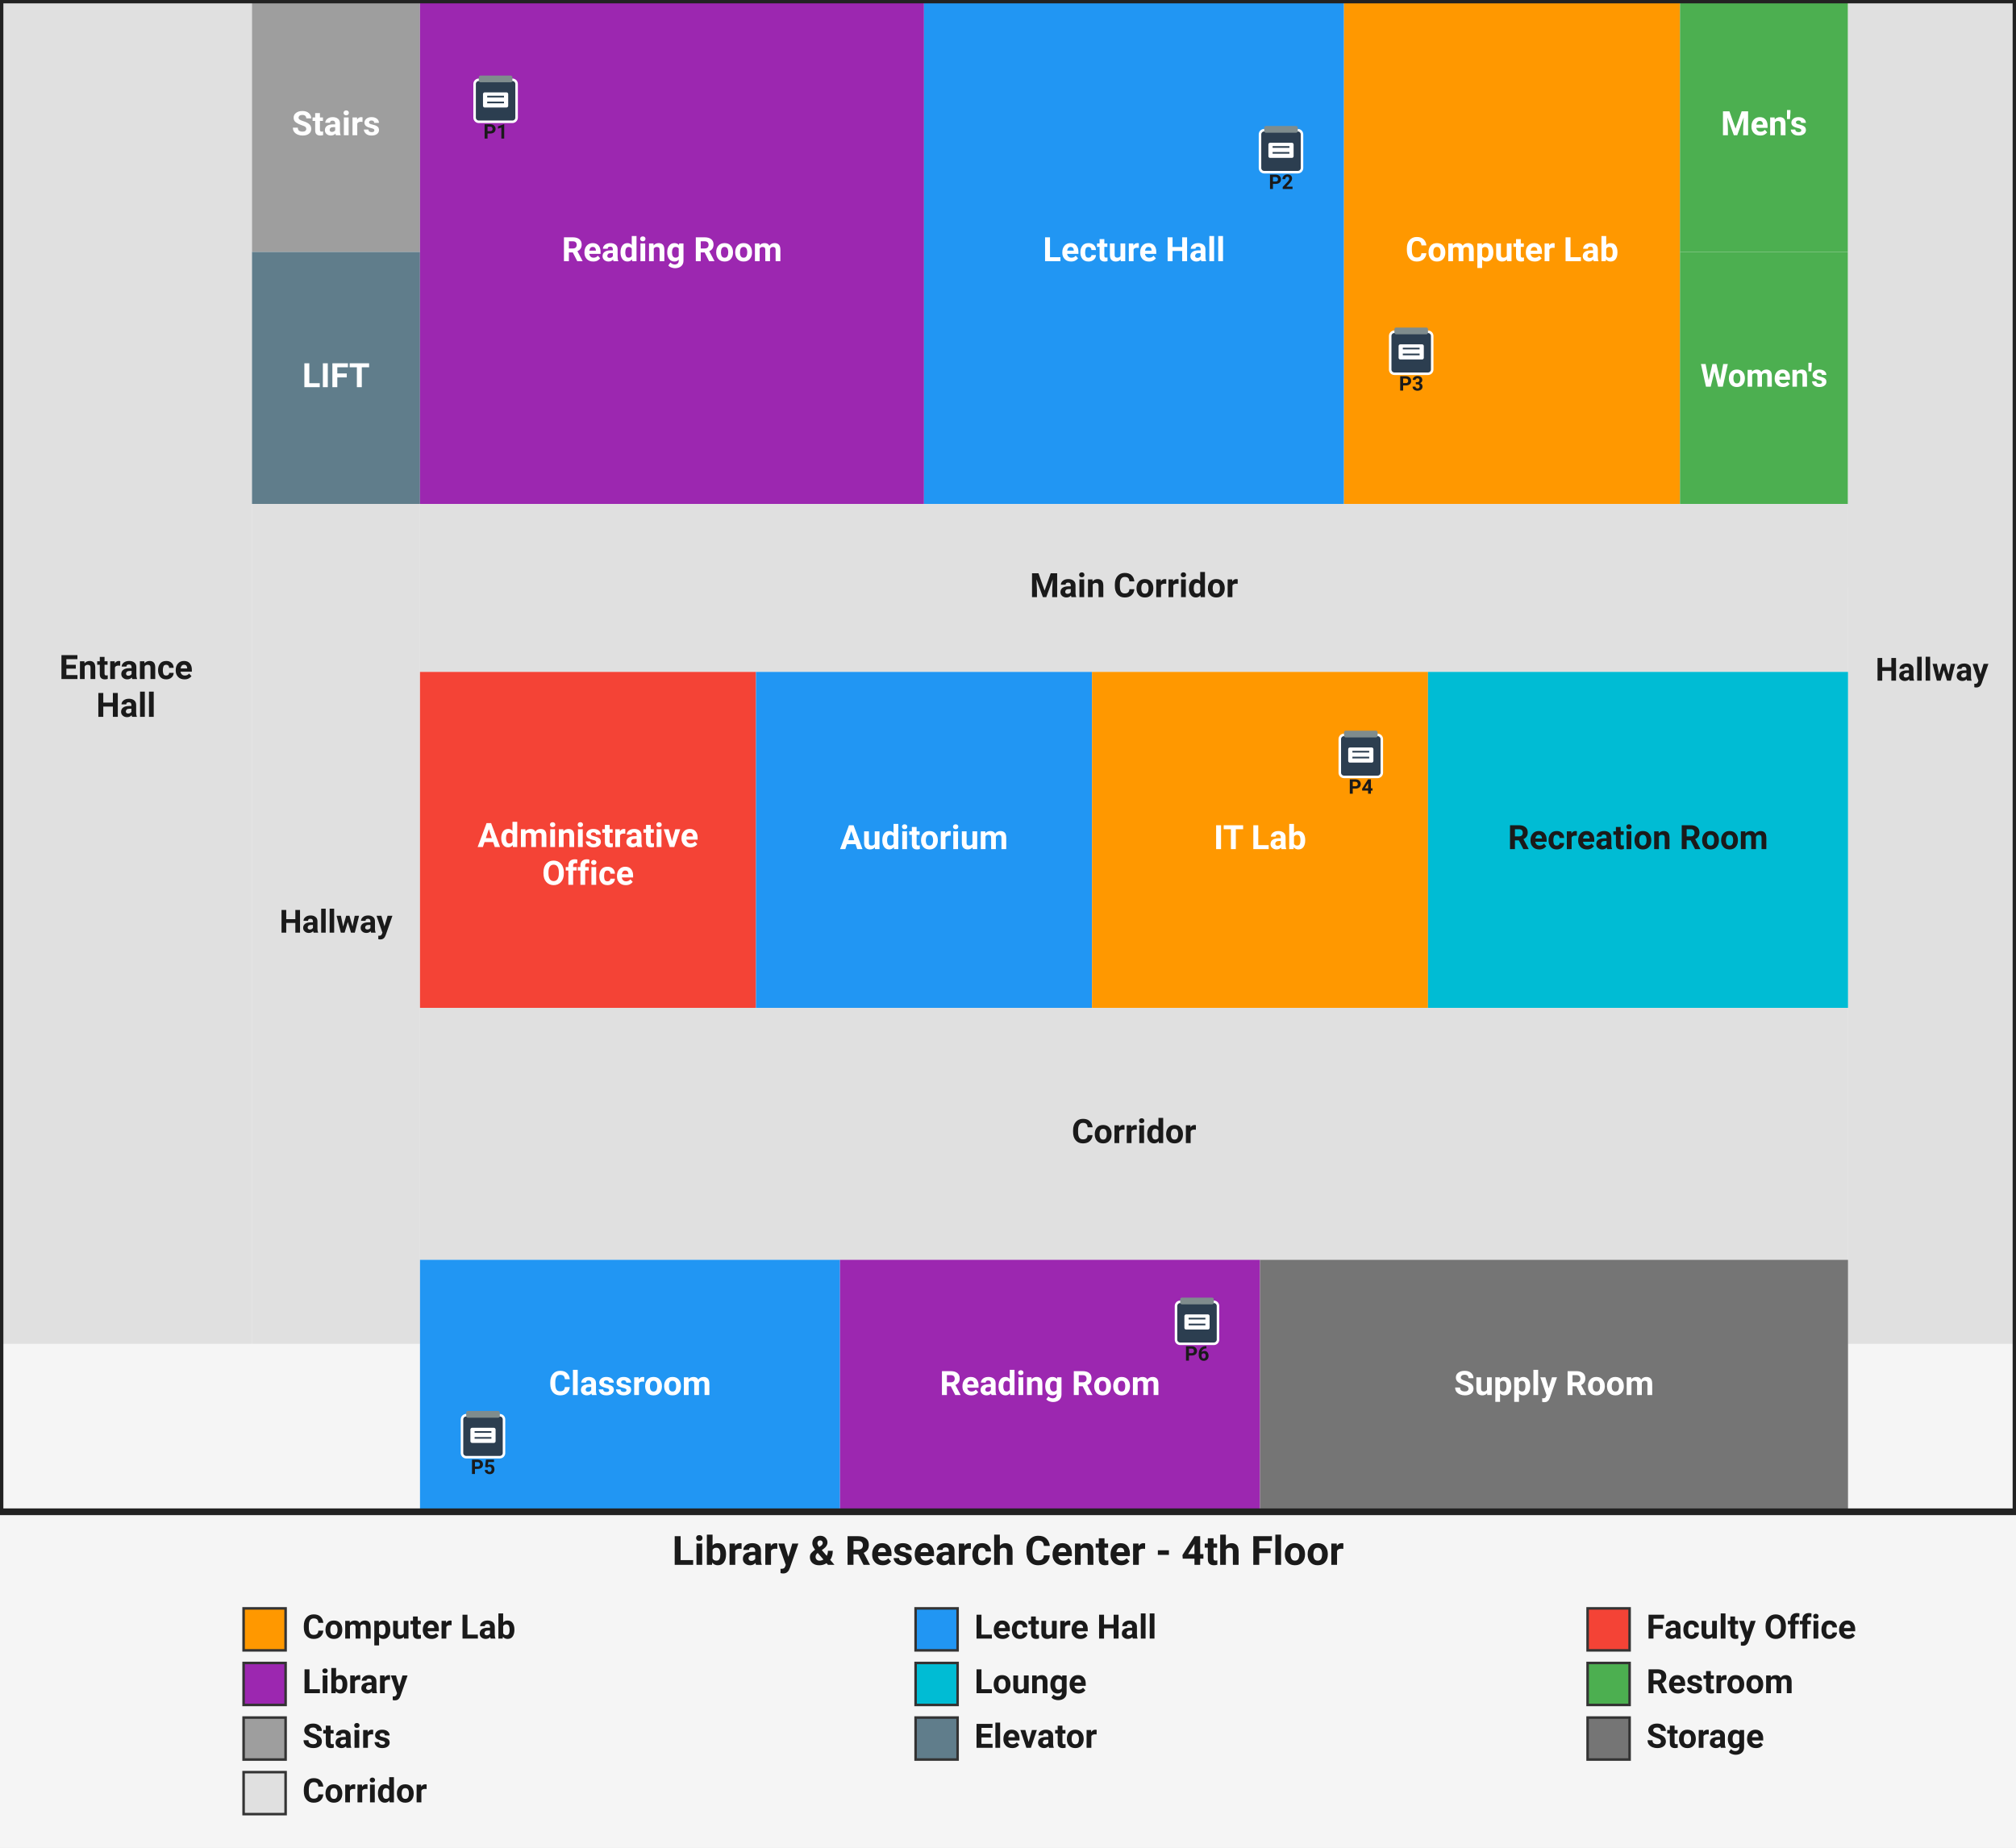
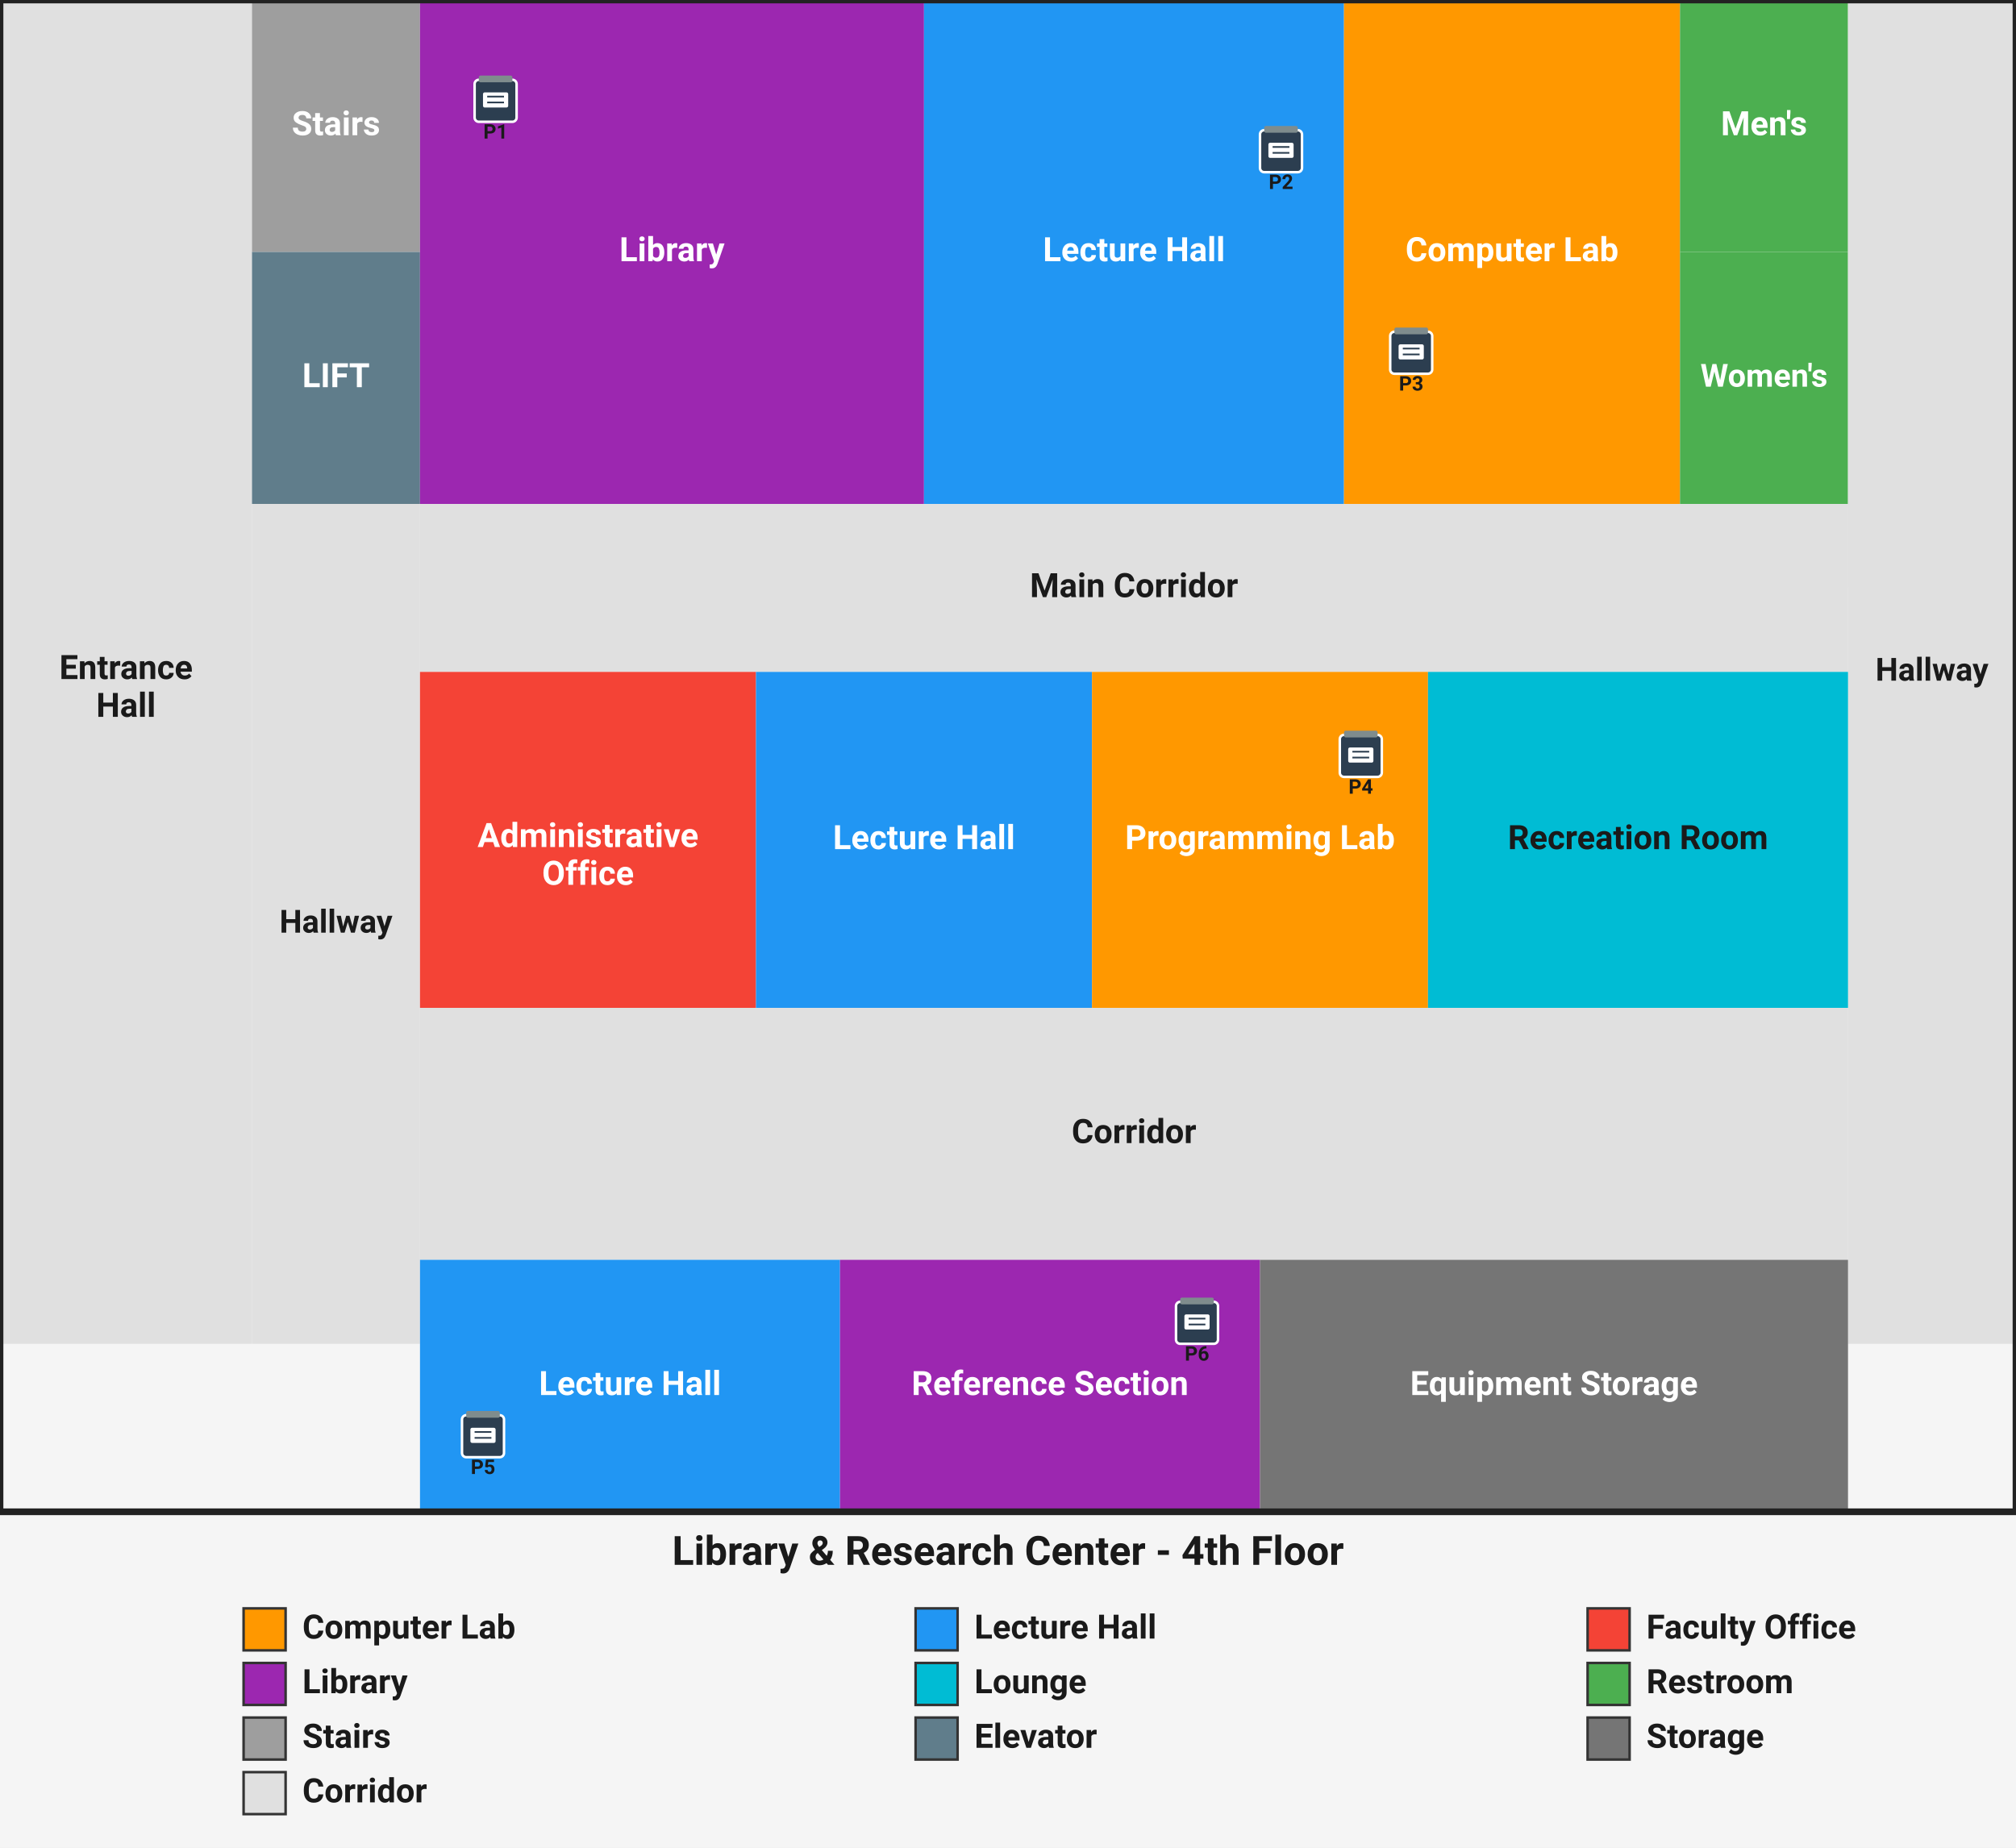
<svg xmlns="http://www.w3.org/2000/svg" viewBox="0 0 2400 2200" width="2400" height="2200" style="display:block; max-width:100%; height:auto;">
  <defs>
    <style>
      text { 
        -webkit-font-smoothing: antialiased;
        -moz-osx-font-smoothing: grayscale;
      }
    </style>
  </defs>
  <rect x="0" y="0" width="2400" height="2200" fill="#f5f5f5" />
  <rect x="0" y="0" width="300" height="1600" fill="#E0E0E0" stroke="none" />
  <g>
    <text x="150.0" y="797.5" font-family="Roboto,Segoe UI,Arial,sans-serif" font-size="40" font-weight="600" fill="#1a1a1a" text-anchor="middle" dominant-baseline="middle">
                  Entrance
                </text>
    <text x="150.0" y="842.5" font-family="Roboto,Segoe UI,Arial,sans-serif" font-size="40" font-weight="600" fill="#1a1a1a" text-anchor="middle" dominant-baseline="middle">
                  Hall
                </text>
  </g>
  <rect x="300" y="0" width="200" height="300" fill="#9E9E9E" stroke="none" />
  <text x="400.0" y="150.0" font-family="Roboto,Segoe UI,Arial,sans-serif" font-size="40" font-weight="600" fill="white" text-anchor="middle" dominant-baseline="middle">
              Stairs
            </text>
  <rect x="300" y="300" width="200" height="300" fill="#607D8B" stroke="none" />
  <text x="400.0" y="450.0" font-family="Roboto,Segoe UI,Arial,sans-serif" font-size="40" font-weight="600" fill="white" text-anchor="middle" dominant-baseline="middle">
              LIFT
            </text>
  <rect x="300" y="600" width="200" height="1000" fill="#E0E0E0" stroke="none" />
  <text x="400.0" y="1100.0" font-family="Roboto,Segoe UI,Arial,sans-serif" font-size="38" font-weight="600" fill="#1a1a1a" text-anchor="middle" dominant-baseline="middle">
              Hallway
            </text>
  <rect x="500" y="0" width="600" height="600" fill="#9C27B0" stroke="none" />
  <text x="800.0" y="300.0" font-family="Roboto,Segoe UI,Arial,sans-serif" font-size="40" font-weight="600" fill="white" text-anchor="middle" dominant-baseline="middle">
-               Reading Room
+               Library
            </text>
  <rect x="1100" y="0" width="500" height="600" fill="#2196F3" stroke="none" />
  <text x="1350.0" y="300.0" font-family="Roboto,Segoe UI,Arial,sans-serif" font-size="40" font-weight="600" fill="white" text-anchor="middle" dominant-baseline="middle">
              Lecture Hall
            </text>
  <rect x="1600" y="0" width="400" height="600" fill="#FF9800" stroke="none" />
  <text x="1800.0" y="300.0" font-family="Roboto,Segoe UI,Arial,sans-serif" font-size="40" font-weight="600" fill="white" text-anchor="middle" dominant-baseline="middle">
              Computer Lab
            </text>
  <rect x="2000" y="0" width="200" height="300" fill="#4CAF50" stroke="none" />
  <text x="2100.0" y="150.0" font-family="Roboto,Segoe UI,Arial,sans-serif" font-size="40" font-weight="600" fill="white" text-anchor="middle" dominant-baseline="middle">
              Men's
            </text>
  <rect x="2000" y="300" width="200" height="300" fill="#4CAF50" stroke="none" />
  <text x="2100.0" y="450.0" font-family="Roboto,Segoe UI,Arial,sans-serif" font-size="38" font-weight="600" fill="white" text-anchor="middle" dominant-baseline="middle">
              Women's
            </text>
  <rect x="2000" y="600" width="200" height="100" fill="#E0E0E0" stroke="none" />
  <rect x="2200" y="0" width="200" height="1600" fill="#E0E0E0" stroke="none" />
  <text x="2300.0" y="800.0" font-family="Roboto,Segoe UI,Arial,sans-serif" font-size="38" font-weight="600" fill="#1a1a1a" text-anchor="middle" dominant-baseline="middle">
              Hallway
            </text>
  <rect x="500" y="600" width="1700" height="200" fill="#E0E0E0" stroke="none" />
  <text x="1350.0" y="700.0" font-family="Roboto,Segoe UI,Arial,sans-serif" font-size="40" font-weight="600" fill="#1a1a1a" text-anchor="middle" dominant-baseline="middle">
              Main Corridor
            </text>
  <rect x="500" y="800" width="400" height="400" fill="#F44336" stroke="none" />
  <g>
    <text x="700.0" y="997.5" font-family="Roboto,Segoe UI,Arial,sans-serif" font-size="40" font-weight="600" fill="white" text-anchor="middle" dominant-baseline="middle">
                  Administrative
                </text>
    <text x="700.0" y="1042.5" font-family="Roboto,Segoe UI,Arial,sans-serif" font-size="40" font-weight="600" fill="white" text-anchor="middle" dominant-baseline="middle">
                  Office
                </text>
  </g>
  <rect x="900" y="800" width="400" height="400" fill="#2196F3" stroke="none" />
  <text x="1100.0" y="1000.0" font-family="Roboto,Segoe UI,Arial,sans-serif" font-size="40" font-weight="600" fill="white" text-anchor="middle" dominant-baseline="middle">
-               Auditorium
+               Lecture Hall
            </text>
  <rect x="1300" y="800" width="400" height="400" fill="#FF9800" stroke="none" />
  <text x="1500.0" y="1000.0" font-family="Roboto,Segoe UI,Arial,sans-serif" font-size="40" font-weight="600" fill="white" text-anchor="middle" dominant-baseline="middle">
-               IT Lab
+               Programming Lab
            </text>
  <rect x="1700" y="800" width="500" height="400" fill="#00BCD4" stroke="none" />
  <text x="1950.0" y="1000.0" font-family="Roboto,Segoe UI,Arial,sans-serif" font-size="40" font-weight="600" fill="#1a1a1a" text-anchor="middle" dominant-baseline="middle">
              Recreation Room
            </text>
  <rect x="500" y="1200" width="1700" height="300" fill="#E0E0E0" stroke="none" />
  <text x="1350.0" y="1350.0" font-family="Roboto,Segoe UI,Arial,sans-serif" font-size="40" font-weight="600" fill="#1a1a1a" text-anchor="middle" dominant-baseline="middle">
              Corridor
            </text>
  <rect x="500" y="1500" width="500" height="300" fill="#2196F3" stroke="none" />
  <text x="750.0" y="1650.0" font-family="Roboto,Segoe UI,Arial,sans-serif" font-size="40" font-weight="600" fill="white" text-anchor="middle" dominant-baseline="middle">
-               Classroom
+               Lecture Hall
            </text>
  <rect x="1000" y="1500" width="500" height="300" fill="#9C27B0" stroke="none" />
  <text x="1250.0" y="1650.0" font-family="Roboto,Segoe UI,Arial,sans-serif" font-size="40" font-weight="600" fill="white" text-anchor="middle" dominant-baseline="middle">
-               Reading Room
+               Reference Section
            </text>
  <rect x="1500" y="1500" width="700" height="300" fill="#757575" stroke="none" />
  <text x="1850.0" y="1650.0" font-family="Roboto,Segoe UI,Arial,sans-serif" font-size="40" font-weight="600" fill="white" text-anchor="middle" dominant-baseline="middle">
-               Supply Room
+               Equipment Storage
            </text>
  <rect x="565.0" y="95.0" width="50" height="50" fill="#2C3E50" stroke="#FFF" stroke-width="3" rx="5" />
  <rect x="570.0" y="90.0" width="40" height="8" fill="#7F8C8D" rx="2" />
  <rect x="575.0" y="110.0" width="30" height="18" fill="white" rx="2" />
  <line x1="580.0" y1="115.0" x2="600.0" y2="115.0" stroke="#2C3E50" stroke-width="2" />
  <line x1="580.0" y1="122.0" x2="600.0" y2="122.0" stroke="#2C3E50" stroke-width="2" />
  <text x="590.0" y="165.0" font-family="Roboto,Segoe UI,Arial,sans-serif" font-size="24" font-weight="700" fill="#1a1a1a" text-anchor="middle">
      P1
    </text>
  <rect x="1500.0" y="155.0" width="50" height="50" fill="#2C3E50" stroke="#FFF" stroke-width="3" rx="5" />
  <rect x="1505.0" y="150.0" width="40" height="8" fill="#7F8C8D" rx="2" />
  <rect x="1510.0" y="170.0" width="30" height="18" fill="white" rx="2" />
  <line x1="1515.0" y1="175.0" x2="1535.0" y2="175.0" stroke="#2C3E50" stroke-width="2" />
  <line x1="1515.0" y1="182.0" x2="1535.0" y2="182.0" stroke="#2C3E50" stroke-width="2" />
  <text x="1525.0" y="225.0" font-family="Roboto,Segoe UI,Arial,sans-serif" font-size="24" font-weight="700" fill="#1a1a1a" text-anchor="middle">
      P2
    </text>
  <rect x="1655.0" y="395.0" width="50" height="50" fill="#2C3E50" stroke="#FFF" stroke-width="3" rx="5" />
  <rect x="1660.0" y="390.0" width="40" height="8" fill="#7F8C8D" rx="2" />
  <rect x="1665.0" y="410.0" width="30" height="18" fill="white" rx="2" />
  <line x1="1670.0" y1="415.0" x2="1690.0" y2="415.0" stroke="#2C3E50" stroke-width="2" />
  <line x1="1670.0" y1="422.0" x2="1690.0" y2="422.0" stroke="#2C3E50" stroke-width="2" />
  <text x="1680.0" y="465.0" font-family="Roboto,Segoe UI,Arial,sans-serif" font-size="24" font-weight="700" fill="#1a1a1a" text-anchor="middle">
      P3
    </text>
  <rect x="1595.0" y="875.0" width="50" height="50" fill="#2C3E50" stroke="#FFF" stroke-width="3" rx="5" />
  <rect x="1600.0" y="870.0" width="40" height="8" fill="#7F8C8D" rx="2" />
  <rect x="1605.0" y="890.0" width="30" height="18" fill="white" rx="2" />
  <line x1="1610.0" y1="895.0" x2="1630.0" y2="895.0" stroke="#2C3E50" stroke-width="2" />
  <line x1="1610.0" y1="902.0" x2="1630.0" y2="902.0" stroke="#2C3E50" stroke-width="2" />
  <text x="1620.0" y="945.0" font-family="Roboto,Segoe UI,Arial,sans-serif" font-size="24" font-weight="700" fill="#1a1a1a" text-anchor="middle">
      P4
    </text>
  <rect x="550.0" y="1685.0" width="50" height="50" fill="#2C3E50" stroke="#FFF" stroke-width="3" rx="5" />
  <rect x="555.0" y="1680.0" width="40" height="8" fill="#7F8C8D" rx="2" />
  <rect x="560.0" y="1700.0" width="30" height="18" fill="white" rx="2" />
  <line x1="565.0" y1="1705.0" x2="585.0" y2="1705.0" stroke="#2C3E50" stroke-width="2" />
  <line x1="565.0" y1="1712.0" x2="585.0" y2="1712.0" stroke="#2C3E50" stroke-width="2" />
  <text x="575.0" y="1755.0" font-family="Roboto,Segoe UI,Arial,sans-serif" font-size="24" font-weight="700" fill="#1a1a1a" text-anchor="middle">
      P5
    </text>
  <rect x="1400.0" y="1550.0" width="50" height="50" fill="#2C3E50" stroke="#FFF" stroke-width="3" rx="5" />
  <rect x="1405.0" y="1545.0" width="40" height="8" fill="#7F8C8D" rx="2" />
  <rect x="1410.0" y="1565.0" width="30" height="18" fill="white" rx="2" />
  <line x1="1415.0" y1="1570.0" x2="1435.0" y2="1570.0" stroke="#2C3E50" stroke-width="2" />
  <line x1="1415.0" y1="1577.0" x2="1435.0" y2="1577.0" stroke="#2C3E50" stroke-width="2" />
  <text x="1425.0" y="1620.0" font-family="Roboto,Segoe UI,Arial,sans-serif" font-size="24" font-weight="700" fill="#1a1a1a" text-anchor="middle">
      P6
    </text>
  <rect x="0" y="0" width="2400" height="1800" fill="none" stroke="#222" stroke-width="8" />
  <text x="1200.0" y="1850" font-family="Roboto,Segoe UI,Arial,sans-serif" font-size="48" font-weight="700" fill="#1a1a1a" text-anchor="middle" dominant-baseline="middle">
          Library &amp; Research Center - 4th Floor
        </text>
  <rect x="290.0" y="1915.0" width="50" height="50" fill="#FF9800" stroke="#333" stroke-width="3" />
  <text x="360.0" y="1940" font-family="Roboto,Segoe UI,Arial,sans-serif" font-size="40" font-weight="700" fill="#1a1a1a" text-anchor="start" dominant-baseline="middle">
          Computer Lab
        </text>
  <rect x="1090.0" y="1915.0" width="50" height="50" fill="#2196F3" stroke="#333" stroke-width="3" />
  <text x="1160.0" y="1940" font-family="Roboto,Segoe UI,Arial,sans-serif" font-size="40" font-weight="700" fill="#1a1a1a" text-anchor="start" dominant-baseline="middle">
          Lecture Hall
        </text>
  <rect x="1890.0" y="1915.0" width="50" height="50" fill="#F44336" stroke="#333" stroke-width="3" />
  <text x="1960.0" y="1940" font-family="Roboto,Segoe UI,Arial,sans-serif" font-size="40" font-weight="700" fill="#1a1a1a" text-anchor="start" dominant-baseline="middle">
          Faculty Office
        </text>
  <rect x="290.0" y="1980.0" width="50" height="50" fill="#9C27B0" stroke="#333" stroke-width="3" />
  <text x="360.0" y="2005" font-family="Roboto,Segoe UI,Arial,sans-serif" font-size="40" font-weight="700" fill="#1a1a1a" text-anchor="start" dominant-baseline="middle">
          Library
        </text>
  <rect x="1090.0" y="1980.0" width="50" height="50" fill="#00BCD4" stroke="#333" stroke-width="3" />
  <text x="1160.0" y="2005" font-family="Roboto,Segoe UI,Arial,sans-serif" font-size="40" font-weight="700" fill="#1a1a1a" text-anchor="start" dominant-baseline="middle">
          Lounge
        </text>
  <rect x="1890.0" y="1980.0" width="50" height="50" fill="#4CAF50" stroke="#333" stroke-width="3" />
  <text x="1960.0" y="2005" font-family="Roboto,Segoe UI,Arial,sans-serif" font-size="40" font-weight="700" fill="#1a1a1a" text-anchor="start" dominant-baseline="middle">
          Restroom
        </text>
  <rect x="290.0" y="2045.0" width="50" height="50" fill="#9E9E9E" stroke="#333" stroke-width="3" />
  <text x="360.0" y="2070" font-family="Roboto,Segoe UI,Arial,sans-serif" font-size="40" font-weight="700" fill="#1a1a1a" text-anchor="start" dominant-baseline="middle">
          Stairs
        </text>
  <rect x="1090.0" y="2045.0" width="50" height="50" fill="#607D8B" stroke="#333" stroke-width="3" />
  <text x="1160.0" y="2070" font-family="Roboto,Segoe UI,Arial,sans-serif" font-size="40" font-weight="700" fill="#1a1a1a" text-anchor="start" dominant-baseline="middle">
          Elevator
        </text>
  <rect x="1890.0" y="2045.0" width="50" height="50" fill="#757575" stroke="#333" stroke-width="3" />
  <text x="1960.0" y="2070" font-family="Roboto,Segoe UI,Arial,sans-serif" font-size="40" font-weight="700" fill="#1a1a1a" text-anchor="start" dominant-baseline="middle">
          Storage
        </text>
  <rect x="290.0" y="2110.0" width="50" height="50" fill="#E0E0E0" stroke="#333" stroke-width="3" />
  <text x="360.0" y="2135" font-family="Roboto,Segoe UI,Arial,sans-serif" font-size="40" font-weight="700" fill="#1a1a1a" text-anchor="start" dominant-baseline="middle">
          Corridor
        </text>
</svg>
